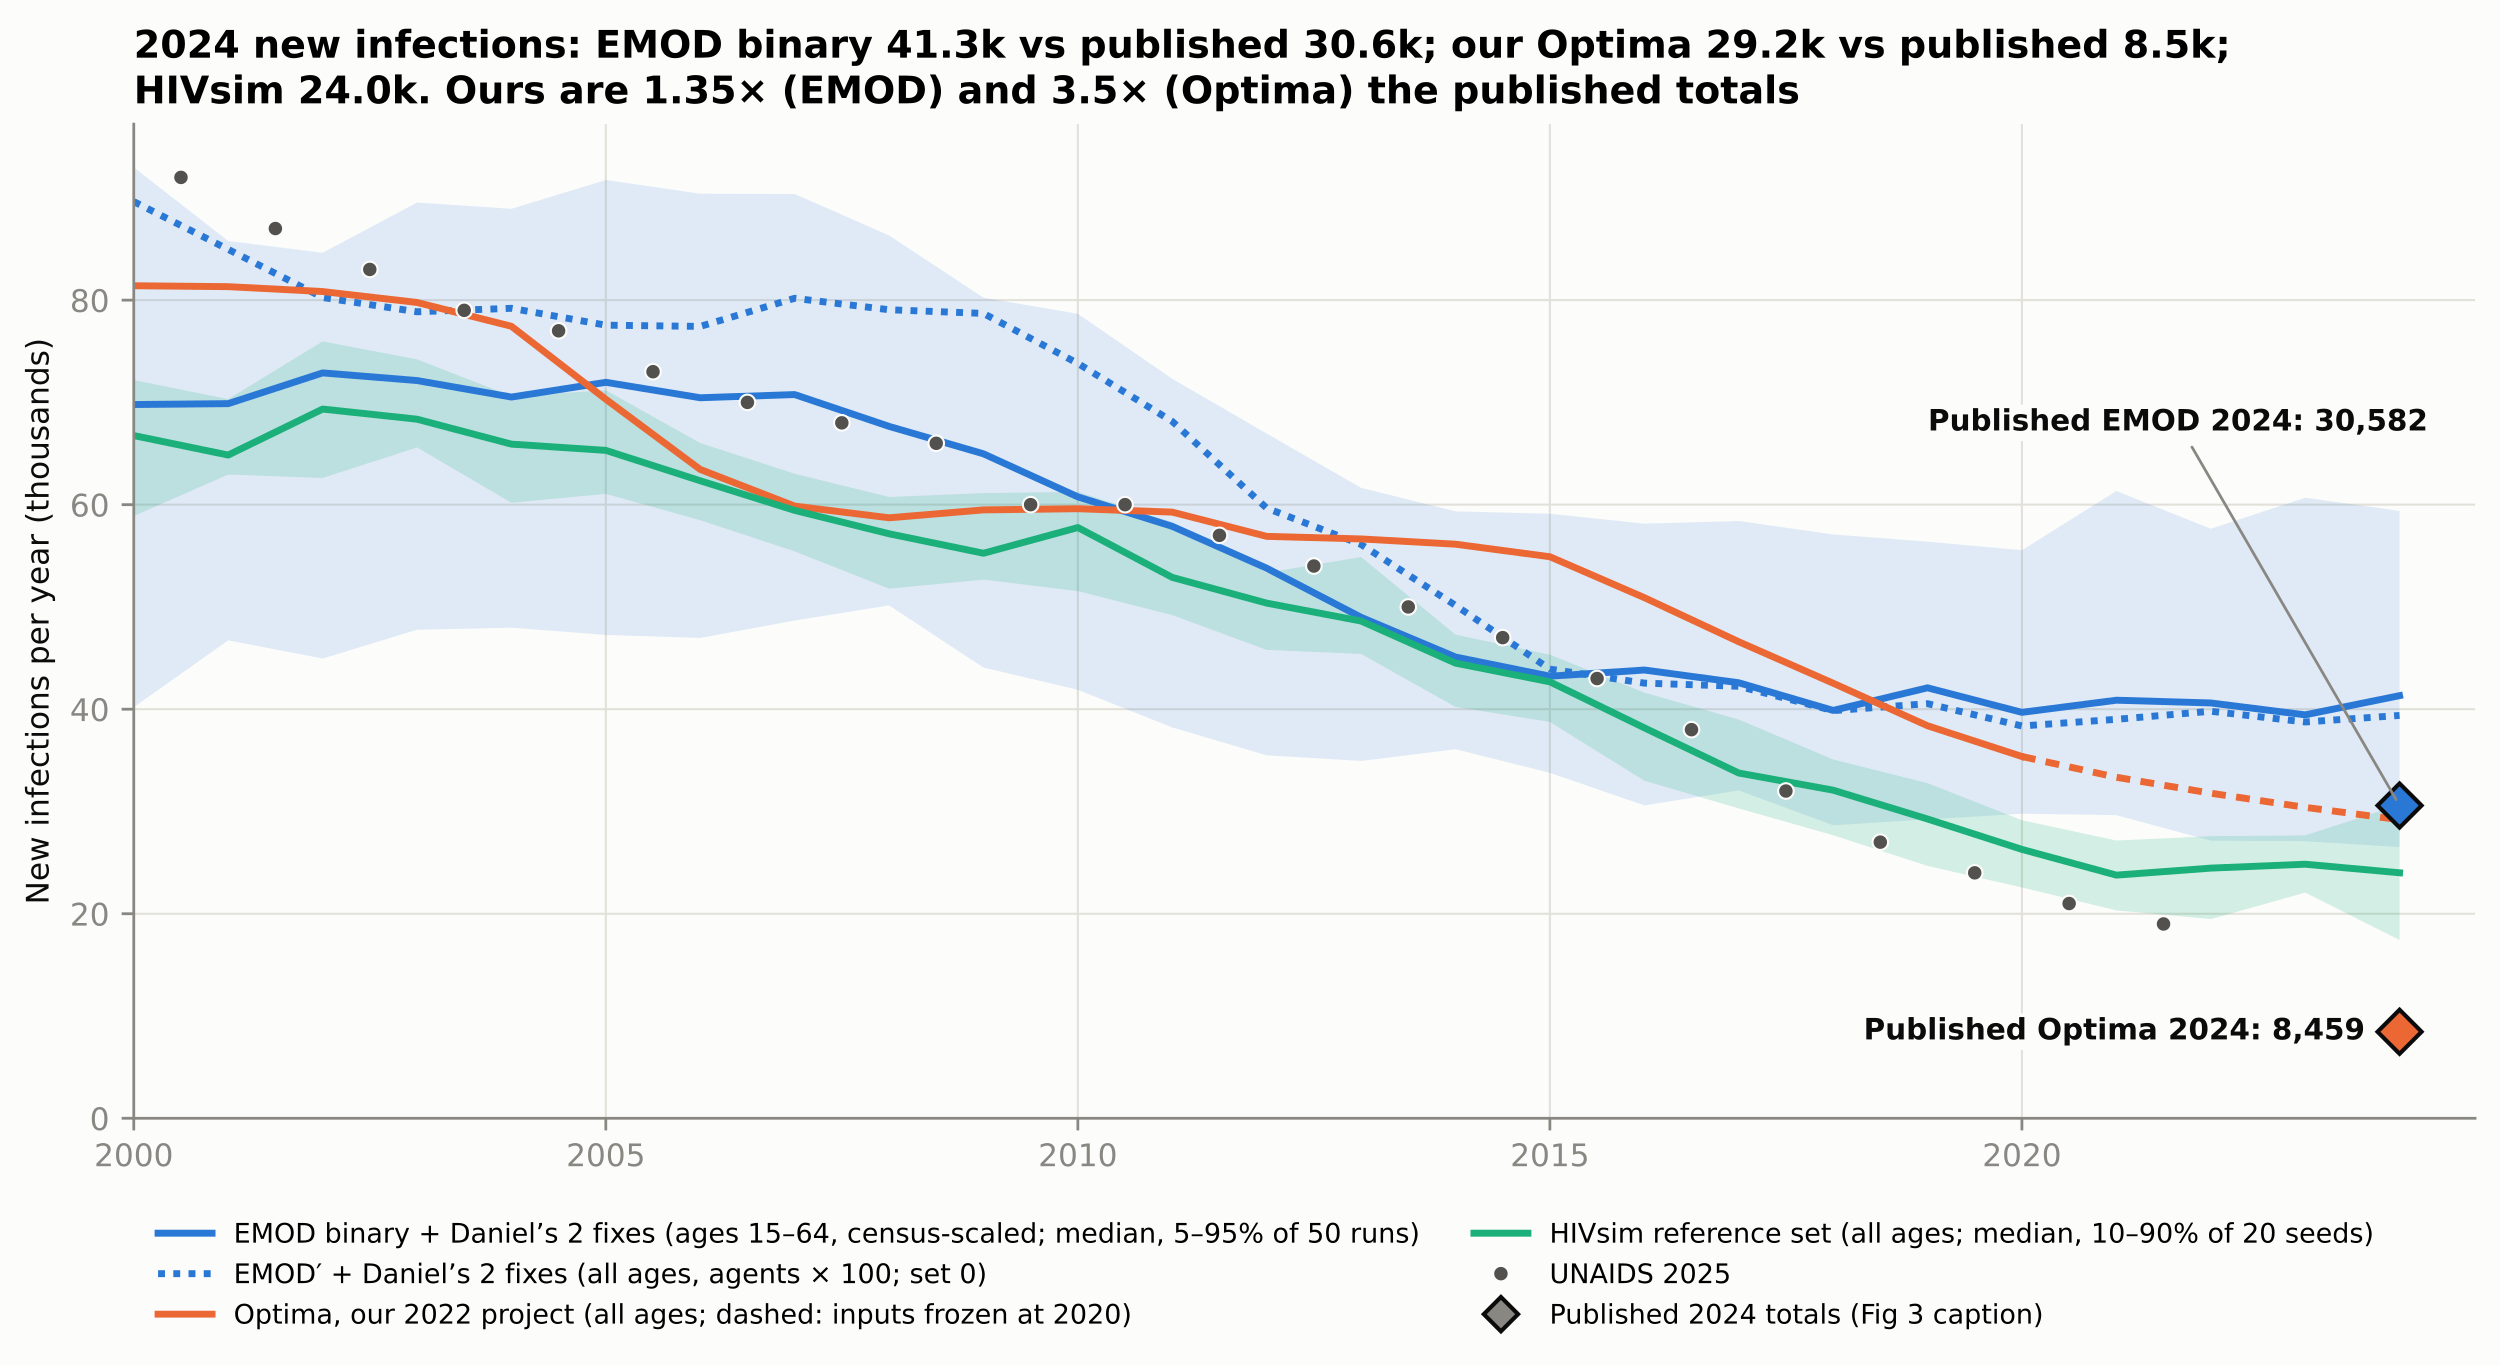
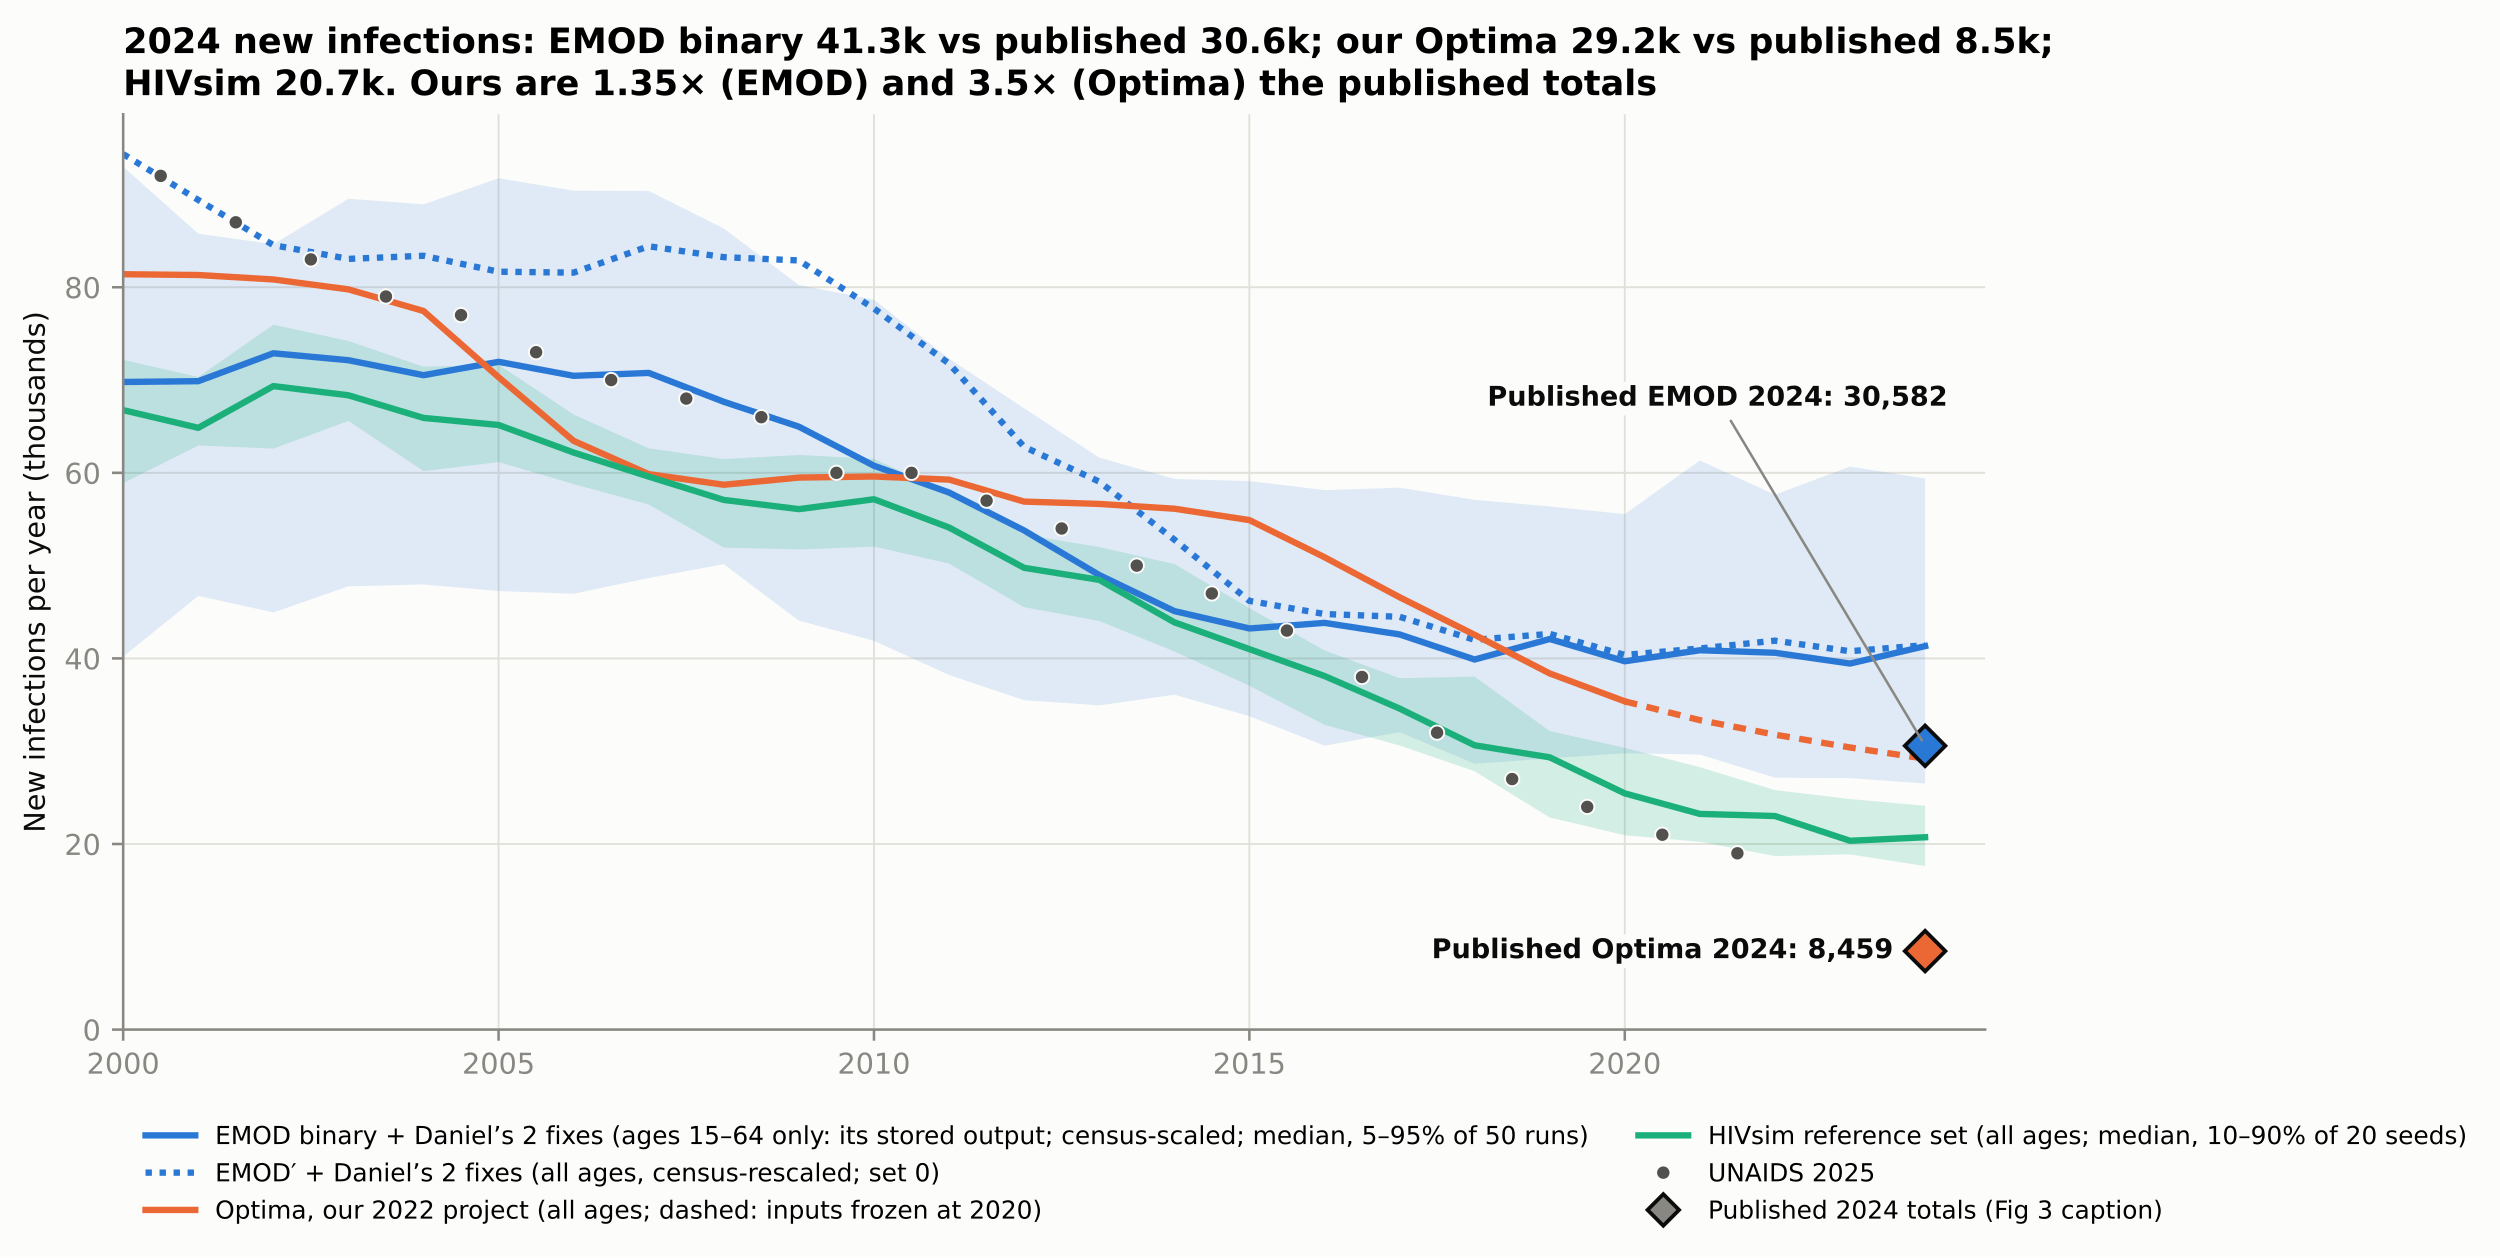
- <svg xmlns="http://www.w3.org/2000/svg" xmlns:xlink="http://www.w3.org/1999/xlink" width="722.365pt" height="394.646pt" viewBox="0 0 722.365 394.646" version="1.1">
+ <svg xmlns="http://www.w3.org/2000/svg" xmlns:xlink="http://www.w3.org/1999/xlink" width="784.595pt" height="394.646pt" viewBox="0 0 784.595 394.646" version="1.1">
  <defs>
    <style type="text/css">*{stroke-linejoin: round; stroke-linecap: butt}</style>
  </defs>
  <g id="figure_1">
    <g id="patch_1">
-       <path d="M 0 394.646  L 722.365 394.646  L 722.365 0  L 0 0  z " style="fill: #fcfcfb" />
+       <path d="M 0 394.646  L 784.595 394.646  L 784.595 0  L 0 0  z " style="fill: #fcfcfb" />
    </g>
    <g id="axes_1">
      <g id="patch_2">
-         <path d="M 38.653 323.123  L 715.165 323.123  L 715.165 35.862  L 38.653 35.862  z " style="fill: #fcfcfb" />
+         <path d="M 38.653 323.123  L 623.016 323.123  L 623.016 35.862  L 38.653 35.862  z " style="fill: #fcfcfb" />
      </g>
      <g id="matplotlib.axis_1">
        <g id="xtick_1">
          <g id="line2d_1">
-             <path d="M 38.653 323.123  L 38.653 35.862  " clip-path="url(#p7187d59953)" style="fill: none; stroke: #e1e0d9; stroke-width: 0.6; stroke-linecap: square" />
+             <path d="M 38.653 323.123  L 38.653 35.862  " clip-path="url(#pfac22981bb)" style="fill: none; stroke: #e1e0d9; stroke-width: 0.6; stroke-linecap: square" />
          </g>
          <g id="line2d_2">
            <defs>
-               <path id="m851d750a94" d="M 0 0  L 0 3.5  " style="stroke: #898781; stroke-width: 0.8" />
+               <path id="m3ef87bfbdc" d="M 0 0  L 0 3.5  " style="stroke: #898781; stroke-width: 0.8" />
            </defs>
            <g>
-               <use xlink:href="#m851d750a94" x="38.653" y="323.123" style="fill: #898781; stroke: #898781; stroke-width: 0.8" />
+               <use xlink:href="#m3ef87bfbdc" x="38.653" y="323.123" style="fill: #898781; stroke: #898781; stroke-width: 0.8" />
            </g>
          </g>
          <g id="text_1">
            <text style="font-size: 9px; font-family: 'DejaVu Sans', 'Bitstream Vera Sans', 'Computer Modern Sans Serif', 'Lucida Grande', 'Verdana', 'Geneva', 'Lucid', 'Arial', 'Helvetica', 'Avant Garde', sans-serif; text-anchor: middle; fill: #898781" x="38.653" y="336.961" transform="rotate(-0 38.6532 336.961)">2000</text>
          </g>
        </g>
        <g id="xtick_2">
          <g id="line2d_3">
-             <path d="M 175.047 323.123  L 175.047 35.862  " clip-path="url(#p7187d59953)" style="fill: none; stroke: #e1e0d9; stroke-width: 0.6; stroke-linecap: square" />
+             <path d="M 156.468 323.123  L 156.468 35.862  " clip-path="url(#pfac22981bb)" style="fill: none; stroke: #e1e0d9; stroke-width: 0.6; stroke-linecap: square" />
          </g>
          <g id="line2d_4">
            <g>
-               <use xlink:href="#m851d750a94" x="175.047" y="323.123" style="fill: #898781; stroke: #898781; stroke-width: 0.8" />
+               <use xlink:href="#m3ef87bfbdc" x="156.468" y="323.123" style="fill: #898781; stroke: #898781; stroke-width: 0.8" />
            </g>
          </g>
          <g id="text_2">
-             <text style="font-size: 9px; font-family: 'DejaVu Sans', 'Bitstream Vera Sans', 'Computer Modern Sans Serif', 'Lucida Grande', 'Verdana', 'Geneva', 'Lucid', 'Arial', 'Helvetica', 'Avant Garde', sans-serif; text-anchor: middle; fill: #898781" x="175.047" y="336.961" transform="rotate(-0 175.0467 336.961)">2005</text>
+             <text style="font-size: 9px; font-family: 'DejaVu Sans', 'Bitstream Vera Sans', 'Computer Modern Sans Serif', 'Lucida Grande', 'Verdana', 'Geneva', 'Lucid', 'Arial', 'Helvetica', 'Avant Garde', sans-serif; text-anchor: middle; fill: #898781" x="156.468" y="336.961" transform="rotate(-0 156.4683 336.961)">2005</text>
          </g>
        </g>
        <g id="xtick_3">
          <g id="line2d_5">
-             <path d="M 311.44 323.123  L 311.44 35.862  " clip-path="url(#p7187d59953)" style="fill: none; stroke: #e1e0d9; stroke-width: 0.6; stroke-linecap: square" />
+             <path d="M 274.283 323.123  L 274.283 35.862  " clip-path="url(#pfac22981bb)" style="fill: none; stroke: #e1e0d9; stroke-width: 0.6; stroke-linecap: square" />
          </g>
          <g id="line2d_6">
            <g>
-               <use xlink:href="#m851d750a94" x="311.44" y="323.123" style="fill: #898781; stroke: #898781; stroke-width: 0.8" />
+               <use xlink:href="#m3ef87bfbdc" x="274.283" y="323.123" style="fill: #898781; stroke: #898781; stroke-width: 0.8" />
            </g>
          </g>
          <g id="text_3">
-             <text style="font-size: 9px; font-family: 'DejaVu Sans', 'Bitstream Vera Sans', 'Computer Modern Sans Serif', 'Lucida Grande', 'Verdana', 'Geneva', 'Lucid', 'Arial', 'Helvetica', 'Avant Garde', sans-serif; text-anchor: middle; fill: #898781" x="311.44" y="336.961" transform="rotate(-0 311.4402 336.961)">2010</text>
+             <text style="font-size: 9px; font-family: 'DejaVu Sans', 'Bitstream Vera Sans', 'Computer Modern Sans Serif', 'Lucida Grande', 'Verdana', 'Geneva', 'Lucid', 'Arial', 'Helvetica', 'Avant Garde', sans-serif; text-anchor: middle; fill: #898781" x="274.283" y="336.961" transform="rotate(-0 274.2834 336.961)">2010</text>
          </g>
        </g>
        <g id="xtick_4">
          <g id="line2d_7">
-             <path d="M 447.834 323.123  L 447.834 35.862  " clip-path="url(#p7187d59953)" style="fill: none; stroke: #e1e0d9; stroke-width: 0.6; stroke-linecap: square" />
+             <path d="M 392.099 323.123  L 392.099 35.862  " clip-path="url(#pfac22981bb)" style="fill: none; stroke: #e1e0d9; stroke-width: 0.6; stroke-linecap: square" />
          </g>
          <g id="line2d_8">
            <g>
-               <use xlink:href="#m851d750a94" x="447.834" y="323.123" style="fill: #898781; stroke: #898781; stroke-width: 0.8" />
+               <use xlink:href="#m3ef87bfbdc" x="392.099" y="323.123" style="fill: #898781; stroke: #898781; stroke-width: 0.8" />
            </g>
          </g>
          <g id="text_4">
-             <text style="font-size: 9px; font-family: 'DejaVu Sans', 'Bitstream Vera Sans', 'Computer Modern Sans Serif', 'Lucida Grande', 'Verdana', 'Geneva', 'Lucid', 'Arial', 'Helvetica', 'Avant Garde', sans-serif; text-anchor: middle; fill: #898781" x="447.834" y="336.961" transform="rotate(-0 447.8336 336.961)">2015</text>
+             <text style="font-size: 9px; font-family: 'DejaVu Sans', 'Bitstream Vera Sans', 'Computer Modern Sans Serif', 'Lucida Grande', 'Verdana', 'Geneva', 'Lucid', 'Arial', 'Helvetica', 'Avant Garde', sans-serif; text-anchor: middle; fill: #898781" x="392.099" y="336.961" transform="rotate(-0 392.0985 336.961)">2015</text>
          </g>
        </g>
        <g id="xtick_5">
          <g id="line2d_9">
-             <path d="M 584.227 323.123  L 584.227 35.862  " clip-path="url(#p7187d59953)" style="fill: none; stroke: #e1e0d9; stroke-width: 0.6; stroke-linecap: square" />
+             <path d="M 509.914 323.123  L 509.914 35.862  " clip-path="url(#pfac22981bb)" style="fill: none; stroke: #e1e0d9; stroke-width: 0.6; stroke-linecap: square" />
          </g>
          <g id="line2d_10">
            <g>
-               <use xlink:href="#m851d750a94" x="584.227" y="323.123" style="fill: #898781; stroke: #898781; stroke-width: 0.8" />
+               <use xlink:href="#m3ef87bfbdc" x="509.914" y="323.123" style="fill: #898781; stroke: #898781; stroke-width: 0.8" />
            </g>
          </g>
          <g id="text_5">
-             <text style="font-size: 9px; font-family: 'DejaVu Sans', 'Bitstream Vera Sans', 'Computer Modern Sans Serif', 'Lucida Grande', 'Verdana', 'Geneva', 'Lucid', 'Arial', 'Helvetica', 'Avant Garde', sans-serif; text-anchor: middle; fill: #898781" x="584.227" y="336.961" transform="rotate(-0 584.2271 336.961)">2020</text>
+             <text style="font-size: 9px; font-family: 'DejaVu Sans', 'Bitstream Vera Sans', 'Computer Modern Sans Serif', 'Lucida Grande', 'Verdana', 'Geneva', 'Lucid', 'Arial', 'Helvetica', 'Avant Garde', sans-serif; text-anchor: middle; fill: #898781" x="509.914" y="336.961" transform="rotate(-0 509.9136 336.961)">2020</text>
          </g>
        </g>
      </g>
      <g id="matplotlib.axis_2">
        <g id="ytick_1">
          <g id="line2d_11">
-             <path d="M 38.653 323.123  L 715.165 323.123  " clip-path="url(#p7187d59953)" style="fill: none; stroke: #e1e0d9; stroke-width: 0.6; stroke-linecap: square" />
+             <path d="M 38.653 323.123  L 623.016 323.123  " clip-path="url(#pfac22981bb)" style="fill: none; stroke: #e1e0d9; stroke-width: 0.6; stroke-linecap: square" />
          </g>
          <g id="line2d_12">
            <defs>
-               <path id="m574ab35c02" d="M 0 0  L -3.5 0  " style="stroke: #898781; stroke-width: 0.8" />
+               <path id="mf275ee82c5" d="M 0 0  L -3.5 0  " style="stroke: #898781; stroke-width: 0.8" />
            </defs>
            <g>
-               <use xlink:href="#m574ab35c02" x="38.653" y="323.123" style="fill: #898781; stroke: #898781; stroke-width: 0.8" />
+               <use xlink:href="#mf275ee82c5" x="38.653" y="323.123" style="fill: #898781; stroke: #898781; stroke-width: 0.8" />
            </g>
          </g>
          <g id="text_6">
            <text style="font-size: 9px; font-family: 'DejaVu Sans', 'Bitstream Vera Sans', 'Computer Modern Sans Serif', 'Lucida Grande', 'Verdana', 'Geneva', 'Lucid', 'Arial', 'Helvetica', 'Avant Garde', sans-serif; text-anchor: end; fill: #898781" x="31.653" y="326.542" transform="rotate(-0 31.6532 326.5421)">0</text>
          </g>
        </g>
        <g id="ytick_2">
          <g id="line2d_13">
-             <path d="M 38.653 264.022  L 715.165 264.022  " clip-path="url(#p7187d59953)" style="fill: none; stroke: #e1e0d9; stroke-width: 0.6; stroke-linecap: square" />
+             <path d="M 38.653 264.88  L 623.016 264.88  " clip-path="url(#pfac22981bb)" style="fill: none; stroke: #e1e0d9; stroke-width: 0.6; stroke-linecap: square" />
          </g>
          <g id="line2d_14">
            <g>
-               <use xlink:href="#m574ab35c02" x="38.653" y="264.022" style="fill: #898781; stroke: #898781; stroke-width: 0.8" />
+               <use xlink:href="#mf275ee82c5" x="38.653" y="264.88" style="fill: #898781; stroke: #898781; stroke-width: 0.8" />
            </g>
          </g>
          <g id="text_7">
-             <text style="font-size: 9px; font-family: 'DejaVu Sans', 'Bitstream Vera Sans', 'Computer Modern Sans Serif', 'Lucida Grande', 'Verdana', 'Geneva', 'Lucid', 'Arial', 'Helvetica', 'Avant Garde', sans-serif; text-anchor: end; fill: #898781" x="31.653" y="267.441" transform="rotate(-0 31.6532 267.4411)">20</text>
+             <text style="font-size: 9px; font-family: 'DejaVu Sans', 'Bitstream Vera Sans', 'Computer Modern Sans Serif', 'Lucida Grande', 'Verdana', 'Geneva', 'Lucid', 'Arial', 'Helvetica', 'Avant Garde', sans-serif; text-anchor: end; fill: #898781" x="31.653" y="268.299" transform="rotate(-0 31.6532 268.2985)">20</text>
          </g>
        </g>
        <g id="ytick_3">
          <g id="line2d_15">
-             <path d="M 38.653 204.921  L 715.165 204.921  " clip-path="url(#p7187d59953)" style="fill: none; stroke: #e1e0d9; stroke-width: 0.6; stroke-linecap: square" />
+             <path d="M 38.653 206.636  L 623.016 206.636  " clip-path="url(#pfac22981bb)" style="fill: none; stroke: #e1e0d9; stroke-width: 0.6; stroke-linecap: square" />
          </g>
          <g id="line2d_16">
            <g>
-               <use xlink:href="#m574ab35c02" x="38.653" y="204.921" style="fill: #898781; stroke: #898781; stroke-width: 0.8" />
+               <use xlink:href="#mf275ee82c5" x="38.653" y="206.636" style="fill: #898781; stroke: #898781; stroke-width: 0.8" />
            </g>
          </g>
          <g id="text_8">
-             <text style="font-size: 9px; font-family: 'DejaVu Sans', 'Bitstream Vera Sans', 'Computer Modern Sans Serif', 'Lucida Grande', 'Verdana', 'Geneva', 'Lucid', 'Arial', 'Helvetica', 'Avant Garde', sans-serif; text-anchor: end; fill: #898781" x="31.653" y="208.34" transform="rotate(-0 31.6532 208.3402)">40</text>
+             <text style="font-size: 9px; font-family: 'DejaVu Sans', 'Bitstream Vera Sans', 'Computer Modern Sans Serif', 'Lucida Grande', 'Verdana', 'Geneva', 'Lucid', 'Arial', 'Helvetica', 'Avant Garde', sans-serif; text-anchor: end; fill: #898781" x="31.653" y="210.055" transform="rotate(-0 31.6532 210.055)">40</text>
          </g>
        </g>
        <g id="ytick_4">
          <g id="line2d_17">
-             <path d="M 38.653 145.82  L 715.165 145.82  " clip-path="url(#p7187d59953)" style="fill: none; stroke: #e1e0d9; stroke-width: 0.6; stroke-linecap: square" />
+             <path d="M 38.653 148.392  L 623.016 148.392  " clip-path="url(#pfac22981bb)" style="fill: none; stroke: #e1e0d9; stroke-width: 0.6; stroke-linecap: square" />
          </g>
          <g id="line2d_18">
            <g>
-               <use xlink:href="#m574ab35c02" x="38.653" y="145.82" style="fill: #898781; stroke: #898781; stroke-width: 0.8" />
+               <use xlink:href="#mf275ee82c5" x="38.653" y="148.392" style="fill: #898781; stroke: #898781; stroke-width: 0.8" />
            </g>
          </g>
          <g id="text_9">
-             <text style="font-size: 9px; font-family: 'DejaVu Sans', 'Bitstream Vera Sans', 'Computer Modern Sans Serif', 'Lucida Grande', 'Verdana', 'Geneva', 'Lucid', 'Arial', 'Helvetica', 'Avant Garde', sans-serif; text-anchor: end; fill: #898781" x="31.653" y="149.239" transform="rotate(-0 31.6532 149.2393)">60</text>
+             <text style="font-size: 9px; font-family: 'DejaVu Sans', 'Bitstream Vera Sans', 'Computer Modern Sans Serif', 'Lucida Grande', 'Verdana', 'Geneva', 'Lucid', 'Arial', 'Helvetica', 'Avant Garde', sans-serif; text-anchor: end; fill: #898781" x="31.653" y="151.811" transform="rotate(-0 31.6532 151.8114)">60</text>
          </g>
        </g>
        <g id="ytick_5">
          <g id="line2d_19">
-             <path d="M 38.653 86.719  L 715.165 86.719  " clip-path="url(#p7187d59953)" style="fill: none; stroke: #e1e0d9; stroke-width: 0.6; stroke-linecap: square" />
+             <path d="M 38.653 90.149  L 623.016 90.149  " clip-path="url(#pfac22981bb)" style="fill: none; stroke: #e1e0d9; stroke-width: 0.6; stroke-linecap: square" />
          </g>
          <g id="line2d_20">
            <g>
-               <use xlink:href="#m574ab35c02" x="38.653" y="86.719" style="fill: #898781; stroke: #898781; stroke-width: 0.8" />
+               <use xlink:href="#mf275ee82c5" x="38.653" y="90.149" style="fill: #898781; stroke: #898781; stroke-width: 0.8" />
            </g>
          </g>
          <g id="text_10">
-             <text style="font-size: 9px; font-family: 'DejaVu Sans', 'Bitstream Vera Sans', 'Computer Modern Sans Serif', 'Lucida Grande', 'Verdana', 'Geneva', 'Lucid', 'Arial', 'Helvetica', 'Avant Garde', sans-serif; text-anchor: end; fill: #898781" x="31.653" y="90.138" transform="rotate(-0 31.6532 90.13839)">80</text>
+             <text style="font-size: 9px; font-family: 'DejaVu Sans', 'Bitstream Vera Sans', 'Computer Modern Sans Serif', 'Lucida Grande', 'Verdana', 'Geneva', 'Lucid', 'Arial', 'Helvetica', 'Avant Garde', sans-serif; text-anchor: end; fill: #898781" x="31.653" y="93.568" transform="rotate(-0 31.6532 93.56789)">80</text>
          </g>
        </g>
        <g id="text_11">
          <text style="font-size: 9px; font-family: 'DejaVu Sans', 'Bitstream Vera Sans', 'Computer Modern Sans Serif', 'Lucida Grande', 'Verdana', 'Geneva', 'Lucid', 'Arial', 'Helvetica', 'Avant Garde', sans-serif; text-anchor: middle; fill: #0b0b0b" x="14.039" y="179.493" transform="rotate(-90 14.03859 179.4927)">New infections per year (thousands)</text>
        </g>
      </g>
      <g id="FillBetweenPolyCollection_1">
        <defs>
-           <path id="m911e687d49" d="M 38.653 -346.295  L 38.653 -190.31  L 65.932 -209.609  L 93.211 -204.37  L 120.489 -212.679  L 147.768 -213.279  L 175.047 -211.175  L 202.325 -210.321  L 229.604 -215.348  L 256.883 -219.721  L 284.161 -201.757  L 311.44 -195.324  L 338.719 -184.447  L 365.998 -176.391  L 393.276 -174.772  L 420.555 -178.167  L 447.834 -171.326  L 475.112 -161.926  L 502.391 -166.264  L 529.67 -156.191  L 556.948 -157.899  L 584.227 -159.53  L 611.506 -159.104  L 638.784 -151.743  L 666.063 -151.587  L 693.342 -149.882  L 693.342 -247.005  L 693.342 -247.005  L 666.063 -250.829  L 638.784 -241.863  L 611.506 -252.765  L 584.227 -235.667  L 556.948 -238.134  L 529.67 -240.217  L 502.391 -244.106  L 475.112 -243.338  L 447.834 -246.192  L 420.555 -246.893  L 393.276 -253.684  L 365.998 -269.369  L 338.719 -285.196  L 311.44 -303.964  L 284.161 -308.624  L 256.883 -326.626  L 229.604 -338.597  L 202.325 -338.665  L 175.047 -342.642  L 147.768 -334.318  L 120.489 -336.112  L 93.211 -321.608  L 65.932 -325.009  L 38.653 -346.295  z " />
-         </defs>
-         <g clip-path="url(#p7187d59953)">
-           <use xlink:href="#m911e687d49" x="0" y="394.646" style="fill: #2a78d6; fill-opacity: 0.13" />
+           <path id="m88c8f54a5c" d="M 38.653 -342.309  L 38.653 -188.586  L 62.216 -207.606  L 85.779 -202.443  L 109.342 -210.632  L 132.905 -211.223  L 156.468 -209.149  L 180.031 -208.308  L 203.594 -213.261  L 227.157 -217.571  L 250.72 -199.868  L 274.283 -193.528  L 297.846 -182.809  L 321.409 -174.87  L 344.972 -173.274  L 368.535 -176.62  L 392.099 -169.879  L 415.662 -160.615  L 439.225 -164.89  L 462.788 -154.962  L 486.351 -156.646  L 509.914 -158.253  L 533.477 -157.834  L 557.04 -150.58  L 580.603 -150.425  L 604.166 -148.745  L 604.166 -244.459  L 604.166 -244.459  L 580.603 -248.228  L 557.04 -239.392  L 533.477 -250.135  L 509.914 -233.285  L 486.351 -235.717  L 462.788 -237.77  L 439.225 -241.603  L 415.662 -240.845  L 392.099 -243.659  L 368.535 -244.349  L 344.972 -251.041  L 321.409 -266.499  L 297.846 -282.096  L 274.283 -300.592  L 250.72 -305.184  L 227.157 -322.925  L 203.594 -334.722  L 180.031 -334.789  L 156.468 -338.709  L 132.905 -330.506  L 109.342 -332.273  L 85.779 -317.98  L 62.216 -321.332  L 38.653 -342.309  z " />
+         </defs>
+         <g clip-path="url(#pfac22981bb)">
+           <use xlink:href="#m88c8f54a5c" x="0" y="394.646" style="fill: #2a78d6; fill-opacity: 0.13" />
        </g>
      </g>
      <g id="FillBetweenPolyCollection_2">
        <defs>
-           <path id="mf99f7dfc58" d="M 38.653 -284.822  L 38.653 -245.549  L 65.932 -257.529  L 93.211 -256.538  L 120.489 -265.366  L 147.768 -249.377  L 175.047 -251.945  L 202.325 -244.333  L 229.604 -235.326  L 256.883 -224.562  L 284.161 -227.174  L 311.44 -223.841  L 338.719 -216.905  L 365.998 -206.862  L 393.276 -205.69  L 420.555 -190.378  L 447.834 -186.054  L 475.112 -169.075  L 502.391 -161.058  L 529.67 -153.311  L 556.948 -144.439  L 584.227 -138.224  L 611.506 -131.603  L 638.784 -129.081  L 666.063 -136.738  L 693.342 -123.046  L 693.342 -162.094  L 693.342 -162.094  L 666.063 -153.266  L 638.784 -153.041  L 611.506 -151.78  L 584.227 -157.635  L 556.948 -168.354  L 529.67 -175.2  L 502.391 -186.73  L 475.112 -194.521  L 447.834 -205.465  L 420.555 -211.275  L 393.276 -233.704  L 365.998 -229.155  L 338.719 -243.748  L 311.44 -252.53  L 284.161 -252.17  L 256.883 -251.044  L 229.604 -257.754  L 202.325 -266.627  L 175.047 -281.895  L 147.768 -280.183  L 120.489 -290.812  L 93.211 -295.992  L 65.932 -279.328  L 38.653 -284.822  z " />
-         </defs>
-         <g clip-path="url(#p7187d59953)">
-           <use xlink:href="#mf99f7dfc58" x="0" y="394.646" style="fill: #1baf7a; fill-opacity: 0.18" />
+           <path id="m94d2640b18" d="M 38.653 -281.728  L 38.653 -243.024  L 62.216 -254.831  L 85.779 -253.854  L 109.342 -262.554  L 132.905 -246.797  L 156.468 -249.638  L 180.031 -242.714  L 203.594 -236.323  L 227.157 -222.785  L 250.72 -222.208  L 274.283 -223.096  L 297.846 -217.77  L 321.409 -204.099  L 344.972 -199.75  L 368.535 -190.207  L 392.099 -179.422  L 415.662 -167.171  L 439.225 -160.691  L 462.788 -152.613  L 486.351 -138.099  L 509.914 -132.507  L 533.477 -130.465  L 557.04 -125.982  L 580.603 -126.515  L 604.166 -122.831  L 604.166 -141.739  L 604.166 -141.739  L 580.603 -143.869  L 557.04 -146.666  L 533.477 -153.856  L 509.914 -159.937  L 486.351 -165.218  L 462.788 -182.306  L 439.225 -181.818  L 415.662 -190.518  L 392.099 -203.789  L 368.535 -217.636  L 344.972 -222.963  L 321.409 -226.824  L 297.846 -239.829  L 274.283 -250.614  L 250.72 -251.857  L 227.157 -250.57  L 203.594 -253.943  L 180.031 -264.551  L 156.468 -280.175  L 132.905 -279.553  L 109.342 -287.631  L 85.779 -292.735  L 62.216 -276.313  L 38.653 -281.728  z " />
+         </defs>
+         <g clip-path="url(#pfac22981bb)">
+           <use xlink:href="#m94d2640b18" x="0" y="394.646" style="fill: #1baf7a; fill-opacity: 0.18" />
        </g>
      </g>
      <g id="line2d_21">
-         <path d="M 38.653 116.888  L 65.932 116.633  L 93.211 107.748  L 120.489 109.958  L 147.768 114.727  L 175.047 110.466  L 202.325 114.928  L 229.604 114.006  L 256.883 123.202  L 284.161 131.128  L 311.44 143.575  L 338.719 152.091  L 365.998 164.18  L 393.276 178.37  L 420.555 189.845  L 447.834 195.382  L 475.112 193.6  L 502.391 197.282  L 529.67 205.27  L 556.948 198.742  L 584.227 205.834  L 611.506 202.324  L 638.784 203.119  L 666.063 206.555  L 693.342 201.003  " clip-path="url(#p7187d59953)" style="fill: none; stroke: #2a78d6; stroke-width: 2; stroke-linecap: square" />
+         <path d="M 38.653 119.879  L 62.216 119.629  L 85.779 110.872  L 109.342 113.05  L 132.905 117.751  L 156.468 113.551  L 180.031 117.949  L 203.594 117.04  L 227.157 126.103  L 250.72 133.913  L 274.283 146.179  L 297.846 154.572  L 321.409 166.486  L 344.972 180.47  L 368.535 191.778  L 392.099 197.236  L 415.662 195.479  L 439.225 199.108  L 462.788 206.98  L 486.351 200.547  L 509.914 207.536  L 533.477 204.076  L 557.04 204.86  L 580.603 208.246  L 604.166 202.774  " clip-path="url(#pfac22981bb)" style="fill: none; stroke: #2a78d6; stroke-width: 2; stroke-linecap: square" />
      </g>
      <g id="line2d_22">
-         <path d="M 38.653 58.262  L 65.932 72.062  L 93.211 85.951  L 120.489 90.088  L 147.768 89.083  L 175.047 93.959  L 202.325 94.314  L 229.604 86.188  L 256.883 89.497  L 284.161 90.561  L 311.44 105.011  L 338.719 121.766  L 365.998 146.825  L 393.276 157.315  L 420.555 174.928  L 447.834 193.337  L 475.112 197.386  L 502.391 198.302  L 529.67 205.335  L 556.948 203.326  L 584.227 209.768  L 611.506 207.847  L 638.784 205.512  L 666.063 208.615  L 693.342 206.724  " clip-path="url(#p7187d59953)" style="fill: none; stroke-dasharray: 2,2.4; stroke-dashoffset: 0; stroke: #2a78d6; stroke-width: 2" />
+         <path d="M 38.653 48.368  L 62.216 62.756  L 85.779 76.93  L 109.342 81.25  L 132.905 80.273  L 156.468 85.273  L 180.031 85.56  L 203.594 77.281  L 227.157 80.706  L 250.72 81.735  L 274.283 96.825  L 297.846 114.128  L 321.409 140.24  L 344.972 151.156  L 368.535 169.341  L 392.099 188.578  L 415.662 192.708  L 439.225 193.568  L 462.788 200.788  L 486.351 198.941  L 509.914 205.538  L 533.477 203.52  L 557.04 201.062  L 580.603 204.377  L 604.166 202.475  " clip-path="url(#pfac22981bb)" style="fill: none; stroke-dasharray: 2,2.4; stroke-dashoffset: 0; stroke: #2a78d6; stroke-width: 2" />
      </g>
      <g id="line2d_23">
-         <path d="M 38.653 82.566  L 65.932 82.827  L 93.211 84.24  L 120.489 87.401  L 147.768 94.281  L 175.047 115.365  L 202.325 135.644  L 229.604 146.238  L 256.883 149.617  L 284.161 147.33  L 311.44 146.99  L 338.719 147.978  L 365.998 154.981  L 393.276 155.727  L 420.555 157.244  L 447.834 160.868  L 475.112 172.686  L 502.391 185.429  L 529.67 197.405  L 556.948 209.707  L 584.227 218.592  " clip-path="url(#p7187d59953)" style="fill: none; stroke: #eb6834; stroke-width: 2; stroke-linecap: square" />
+         <path d="M 38.653 86.056  L 62.216 86.313  L 85.779 87.705  L 109.342 90.821  L 132.905 97.601  L 156.468 118.379  L 180.031 138.364  L 203.594 148.804  L 227.157 152.134  L 250.72 149.88  L 274.283 149.545  L 297.846 150.519  L 321.409 157.42  L 344.972 158.156  L 368.535 159.651  L 392.099 163.222  L 415.662 174.868  L 439.225 187.426  L 462.788 199.228  L 486.351 211.352  L 509.914 220.108  " clip-path="url(#pfac22981bb)" style="fill: none; stroke: #eb6834; stroke-width: 2; stroke-linecap: square" />
      </g>
      <g id="line2d_24">
-         <path d="M 584.227 218.592  L 611.506 224.586  L 638.784 229.194  L 666.063 233.276  L 693.342 236.863  " clip-path="url(#p7187d59953)" style="fill: none; stroke-dasharray: 4,3; stroke-dashoffset: 0; stroke: #eb6834; stroke-width: 2" />
+         <path d="M 509.914 220.108  L 533.477 226.015  L 557.04 230.556  L 580.603 234.579  L 604.166 238.114  " clip-path="url(#pfac22981bb)" style="fill: none; stroke-dasharray: 4,3; stroke-dashoffset: 0; stroke: #eb6834; stroke-width: 2" />
      </g>
      <g id="line2d_25">
-         <path d="M 38.653 125.857  L 65.932 131.487  L 93.211 118.201  L 120.489 121.128  L 147.768 128.334  L 175.047 130.136  L 202.325 138.918  L 229.604 147.475  L 256.883 154.231  L 284.161 159.861  L 311.44 152.429  L 338.719 166.842  L 365.998 174.273  L 393.276 179.452  L 420.555 191.612  L 447.834 197.017  L 475.112 210.303  L 502.391 223.364  L 529.67 228.318  L 556.948 236.65  L 584.227 245.433  L 611.506 252.864  L 638.784 250.837  L 666.063 249.711  L 693.342 252.188  " clip-path="url(#p7187d59953)" style="fill: none; stroke: #1baf7a; stroke-width: 2; stroke-linecap: square" />
+         <path d="M 38.653 128.719  L 62.216 134.267  L 85.779 121.174  L 109.342 124.058  L 132.905 131.16  L 156.468 133.379  L 180.031 142.034  L 203.594 149.579  L 227.157 156.903  L 250.72 159.788  L 274.283 156.681  L 297.846 165.558  L 321.409 178.208  L 344.972 181.98  L 368.535 195.296  L 392.099 203.729  L 415.662 212.162  L 439.225 222.37  L 462.788 233.91  L 486.351 237.683  L 509.914 249.001  L 533.477 255.437  L 557.04 256.103  L 580.603 263.87  L 604.166 262.76  " clip-path="url(#pfac22981bb)" style="fill: none; stroke: #1baf7a; stroke-width: 2; stroke-linecap: square" />
      </g>
      <g id="line2d_26" />
      <g id="patch_3">
        <path d="M 38.653 323.123  L 38.653 35.862  " style="fill: none; stroke: #898781; stroke-width: 0.8; stroke-linejoin: miter; stroke-linecap: square" />
      </g>
      <g id="patch_4">
-         <path d="M 38.653 323.123  L 715.165 323.123  " style="fill: none; stroke: #898781; stroke-width: 0.8; stroke-linejoin: miter; stroke-linecap: square" />
+         <path d="M 38.653 323.123  L 623.016 323.123  " style="fill: none; stroke: #898781; stroke-width: 0.8; stroke-linejoin: miter; stroke-linecap: square" />
      </g>
      <g id="text_12">
        <text style="font-weight: 700; font-size: 11px; font-family: 'DejaVu Sans', 'Bitstream Vera Sans', 'Computer Modern Sans Serif', 'Lucida Grande', 'Verdana', 'Geneva', 'Lucid', 'Arial', 'Helvetica', 'Avant Garde', sans-serif" transform="translate(38.6532 16.65936)">2024 new infections: EMOD binary 41.3k vs published 30.6k; our Optima 29.2k vs published 8.5k;</text>
-         <text style="font-weight: 700; font-size: 11px; font-family: 'DejaVu Sans', 'Bitstream Vera Sans', 'Computer Modern Sans Serif', 'Lucida Grande', 'Verdana', 'Geneva', 'Lucid', 'Arial', 'Helvetica', 'Avant Garde', sans-serif" transform="translate(38.6532 29.86236)">HIVsim 24.0k. Ours are 1.35× (EMOD) and 3.5× (Optima) the published totals</text>
+         <text style="font-weight: 700; font-size: 11px; font-family: 'DejaVu Sans', 'Bitstream Vera Sans', 'Computer Modern Sans Serif', 'Lucida Grande', 'Verdana', 'Geneva', 'Lucid', 'Arial', 'Helvetica', 'Avant Garde', sans-serif" transform="translate(38.6532 29.86236)">HIVsim 20.7k. Ours are 1.35× (EMOD) and 3.5× (Optima) the published totals</text>
      </g>
      <g id="line2d_27">
        <defs>
-           <path id="m6c683a1c42" d="M 0 2.25  C 0.597 2.25 1.169 2.013 1.591 1.591  C 2.013 1.169 2.25 0.597 2.25 0  C 2.25 -0.597 2.013 -1.169 1.591 -1.591  C 1.169 -2.013 0.597 -2.25 0 -2.25  C -0.597 -2.25 -1.169 -2.013 -1.591 -1.591  C -2.013 -1.169 -2.25 -0.597 -2.25 0  C -2.25 0.597 -2.013 1.169 -1.591 1.591  C -1.169 2.013 -0.597 2.25 0 2.25  z " style="stroke: #fcfcfb; stroke-width: 0.6" />
-         </defs>
-         <g clip-path="url(#p7187d59953)">
-           <use xlink:href="#m6c683a1c42" x="52.293" y="51.259" style="fill: #52514e; stroke: #fcfcfb; stroke-width: 0.6" />
-           <use xlink:href="#m6c683a1c42" x="79.571" y="66.034" style="fill: #52514e; stroke: #fcfcfb; stroke-width: 0.6" />
-           <use xlink:href="#m6c683a1c42" x="106.85" y="77.854" style="fill: #52514e; stroke: #fcfcfb; stroke-width: 0.6" />
-           <use xlink:href="#m6c683a1c42" x="134.129" y="89.674" style="fill: #52514e; stroke: #fcfcfb; stroke-width: 0.6" />
-           <use xlink:href="#m6c683a1c42" x="161.407" y="95.585" style="fill: #52514e; stroke: #fcfcfb; stroke-width: 0.6" />
-           <use xlink:href="#m6c683a1c42" x="188.686" y="107.405" style="fill: #52514e; stroke: #fcfcfb; stroke-width: 0.6" />
-           <use xlink:href="#m6c683a1c42" x="215.965" y="116.27" style="fill: #52514e; stroke: #fcfcfb; stroke-width: 0.6" />
-           <use xlink:href="#m6c683a1c42" x="243.243" y="122.18" style="fill: #52514e; stroke: #fcfcfb; stroke-width: 0.6" />
-           <use xlink:href="#m6c683a1c42" x="270.522" y="128.09" style="fill: #52514e; stroke: #fcfcfb; stroke-width: 0.6" />
-           <use xlink:href="#m6c683a1c42" x="297.801" y="145.82" style="fill: #52514e; stroke: #fcfcfb; stroke-width: 0.6" />
-           <use xlink:href="#m6c683a1c42" x="325.08" y="145.82" style="fill: #52514e; stroke: #fcfcfb; stroke-width: 0.6" />
-           <use xlink:href="#m6c683a1c42" x="352.358" y="154.685" style="fill: #52514e; stroke: #fcfcfb; stroke-width: 0.6" />
-           <use xlink:href="#m6c683a1c42" x="379.637" y="163.551" style="fill: #52514e; stroke: #fcfcfb; stroke-width: 0.6" />
-           <use xlink:href="#m6c683a1c42" x="406.916" y="175.371" style="fill: #52514e; stroke: #fcfcfb; stroke-width: 0.6" />
-           <use xlink:href="#m6c683a1c42" x="434.194" y="184.236" style="fill: #52514e; stroke: #fcfcfb; stroke-width: 0.6" />
-           <use xlink:href="#m6c683a1c42" x="461.473" y="196.056" style="fill: #52514e; stroke: #fcfcfb; stroke-width: 0.6" />
-           <use xlink:href="#m6c683a1c42" x="488.752" y="210.831" style="fill: #52514e; stroke: #fcfcfb; stroke-width: 0.6" />
-           <use xlink:href="#m6c683a1c42" x="516.03" y="228.562" style="fill: #52514e; stroke: #fcfcfb; stroke-width: 0.6" />
-           <use xlink:href="#m6c683a1c42" x="543.309" y="243.337" style="fill: #52514e; stroke: #fcfcfb; stroke-width: 0.6" />
-           <use xlink:href="#m6c683a1c42" x="570.588" y="252.202" style="fill: #52514e; stroke: #fcfcfb; stroke-width: 0.6" />
-           <use xlink:href="#m6c683a1c42" x="597.866" y="261.067" style="fill: #52514e; stroke: #fcfcfb; stroke-width: 0.6" />
-           <use xlink:href="#m6c683a1c42" x="625.145" y="266.977" style="fill: #52514e; stroke: #fcfcfb; stroke-width: 0.6" />
+           <path id="m88641b17f2" d="M 0 2.25  C 0.597 2.25 1.169 2.013 1.591 1.591  C 2.013 1.169 2.25 0.597 2.25 0  C 2.25 -0.597 2.013 -1.169 1.591 -1.591  C 1.169 -2.013 0.597 -2.25 0 -2.25  C -0.597 -2.25 -1.169 -2.013 -1.591 -1.591  C -2.013 -1.169 -2.25 -0.597 -2.25 0  C -2.25 0.597 -2.013 1.169 -1.591 1.591  C -1.169 2.013 -0.597 2.25 0 2.25  z " style="stroke: #fcfcfb; stroke-width: 0.6" />
+         </defs>
+         <g clip-path="url(#pfac22981bb)">
+           <use xlink:href="#m88641b17f2" x="50.435" y="55.203" style="fill: #52514e; stroke: #fcfcfb; stroke-width: 0.6" />
+           <use xlink:href="#m88641b17f2" x="73.998" y="69.764" style="fill: #52514e; stroke: #fcfcfb; stroke-width: 0.6" />
+           <use xlink:href="#m88641b17f2" x="97.561" y="81.412" style="fill: #52514e; stroke: #fcfcfb; stroke-width: 0.6" />
+           <use xlink:href="#m88641b17f2" x="121.124" y="93.061" style="fill: #52514e; stroke: #fcfcfb; stroke-width: 0.6" />
+           <use xlink:href="#m88641b17f2" x="144.687" y="98.885" style="fill: #52514e; stroke: #fcfcfb; stroke-width: 0.6" />
+           <use xlink:href="#m88641b17f2" x="168.25" y="110.534" style="fill: #52514e; stroke: #fcfcfb; stroke-width: 0.6" />
+           <use xlink:href="#m88641b17f2" x="191.813" y="119.271" style="fill: #52514e; stroke: #fcfcfb; stroke-width: 0.6" />
+           <use xlink:href="#m88641b17f2" x="215.376" y="125.095" style="fill: #52514e; stroke: #fcfcfb; stroke-width: 0.6" />
+           <use xlink:href="#m88641b17f2" x="238.939" y="130.919" style="fill: #52514e; stroke: #fcfcfb; stroke-width: 0.6" />
+           <use xlink:href="#m88641b17f2" x="262.502" y="148.392" style="fill: #52514e; stroke: #fcfcfb; stroke-width: 0.6" />
+           <use xlink:href="#m88641b17f2" x="286.065" y="148.392" style="fill: #52514e; stroke: #fcfcfb; stroke-width: 0.6" />
+           <use xlink:href="#m88641b17f2" x="309.628" y="157.129" style="fill: #52514e; stroke: #fcfcfb; stroke-width: 0.6" />
+           <use xlink:href="#m88641b17f2" x="333.191" y="165.866" style="fill: #52514e; stroke: #fcfcfb; stroke-width: 0.6" />
+           <use xlink:href="#m88641b17f2" x="356.754" y="177.514" style="fill: #52514e; stroke: #fcfcfb; stroke-width: 0.6" />
+           <use xlink:href="#m88641b17f2" x="380.317" y="186.251" style="fill: #52514e; stroke: #fcfcfb; stroke-width: 0.6" />
+           <use xlink:href="#m88641b17f2" x="403.88" y="197.899" style="fill: #52514e; stroke: #fcfcfb; stroke-width: 0.6" />
+           <use xlink:href="#m88641b17f2" x="427.443" y="212.46" style="fill: #52514e; stroke: #fcfcfb; stroke-width: 0.6" />
+           <use xlink:href="#m88641b17f2" x="451.006" y="229.933" style="fill: #52514e; stroke: #fcfcfb; stroke-width: 0.6" />
+           <use xlink:href="#m88641b17f2" x="474.569" y="244.494" style="fill: #52514e; stroke: #fcfcfb; stroke-width: 0.6" />
+           <use xlink:href="#m88641b17f2" x="498.132" y="253.231" style="fill: #52514e; stroke: #fcfcfb; stroke-width: 0.6" />
+           <use xlink:href="#m88641b17f2" x="521.695" y="261.967" style="fill: #52514e; stroke: #fcfcfb; stroke-width: 0.6" />
+           <use xlink:href="#m88641b17f2" x="545.258" y="267.792" style="fill: #52514e; stroke: #fcfcfb; stroke-width: 0.6" />
        </g>
      </g>
      <g id="legend_1">
        <g id="line2d_28">
          <path d="M 45.673 356.321  L 53.473 356.321  L 61.273 356.321  " style="fill: none; stroke: #2a78d6; stroke-width: 2; stroke-linecap: square" />
        </g>
        <g id="text_13">
-           <text style="font-size: 7.8px; font-family: 'DejaVu Sans', 'Bitstream Vera Sans', 'Computer Modern Sans Serif', 'Lucida Grande', 'Verdana', 'Geneva', 'Lucid', 'Arial', 'Helvetica', 'Avant Garde', sans-serif; text-anchor: start" x="67.513" y="359.051" transform="rotate(-0 67.5132 359.0508)">EMOD binary + Daniel’s 2 fixes (ages 15–64, census-scaled; median, 5–95% of 50 runs)</text>
+           <text style="font-size: 7.8px; font-family: 'DejaVu Sans', 'Bitstream Vera Sans', 'Computer Modern Sans Serif', 'Lucida Grande', 'Verdana', 'Geneva', 'Lucid', 'Arial', 'Helvetica', 'Avant Garde', sans-serif; text-anchor: start" x="67.513" y="359.051" transform="rotate(-0 67.5132 359.0508)">EMOD binary + Daniel’s 2 fixes (ages 15–64 only: its stored output; census-scaled; median, 5–95% of 50 runs)</text>
        </g>
        <g id="line2d_29">
          <path d="M 45.673 368.021  L 53.473 368.021  L 61.273 368.021  " style="fill: none; stroke-dasharray: 2,2.4; stroke-dashoffset: 0; stroke: #2a78d6; stroke-width: 2" />
        </g>
        <g id="text_14">
-           <text style="font-size: 7.8px; font-family: 'DejaVu Sans', 'Bitstream Vera Sans', 'Computer Modern Sans Serif', 'Lucida Grande', 'Verdana', 'Geneva', 'Lucid', 'Arial', 'Helvetica', 'Avant Garde', sans-serif; text-anchor: start" x="67.513" y="370.751" transform="rotate(-0 67.5132 370.7514)">EMOD′ + Daniel’s 2 fixes (all ages, agents × 100; set 0)</text>
+           <text style="font-size: 7.8px; font-family: 'DejaVu Sans', 'Bitstream Vera Sans', 'Computer Modern Sans Serif', 'Lucida Grande', 'Verdana', 'Geneva', 'Lucid', 'Arial', 'Helvetica', 'Avant Garde', sans-serif; text-anchor: start" x="67.513" y="370.751" transform="rotate(-0 67.5132 370.7514)">EMOD′ + Daniel’s 2 fixes (all ages, census-rescaled; set 0)</text>
        </g>
        <g id="line2d_30">
          <path d="M 45.673 379.722  L 53.473 379.722  L 61.273 379.722  " style="fill: none; stroke: #eb6834; stroke-width: 2; stroke-linecap: square" />
        </g>
        <g id="text_15">
          <text style="font-size: 7.8px; font-family: 'DejaVu Sans', 'Bitstream Vera Sans', 'Computer Modern Sans Serif', 'Lucida Grande', 'Verdana', 'Geneva', 'Lucid', 'Arial', 'Helvetica', 'Avant Garde', sans-serif; text-anchor: start" x="67.513" y="382.452" transform="rotate(-0 67.5132 382.452)">Optima, our 2022 project (all ages; dashed: inputs frozen at 2020)</text>
        </g>
        <g id="line2d_31">
-           <path d="M 425.887 356.321  L 433.687 356.321  L 441.487 356.321  " style="fill: none; stroke: #1baf7a; stroke-width: 2; stroke-linecap: square" />
+           <path d="M 514.205 356.321  L 522.005 356.321  L 529.805 356.321  " style="fill: none; stroke: #1baf7a; stroke-width: 2; stroke-linecap: square" />
        </g>
        <g id="text_16">
-           <text style="font-size: 7.8px; font-family: 'DejaVu Sans', 'Bitstream Vera Sans', 'Computer Modern Sans Serif', 'Lucida Grande', 'Verdana', 'Geneva', 'Lucid', 'Arial', 'Helvetica', 'Avant Garde', sans-serif; text-anchor: start" x="447.727" y="359.051" transform="rotate(-0 447.7266 359.0508)">HIVsim reference set (all ages; median, 10–90% of 20 seeds)</text>
+           <text style="font-size: 7.8px; font-family: 'DejaVu Sans', 'Bitstream Vera Sans', 'Computer Modern Sans Serif', 'Lucida Grande', 'Verdana', 'Geneva', 'Lucid', 'Arial', 'Helvetica', 'Avant Garde', sans-serif; text-anchor: start" x="536.045" y="359.051" transform="rotate(-0 536.0446 359.0508)">HIVsim reference set (all ages; median, 10–90% of 20 seeds)</text>
        </g>
        <g id="line2d_32">
          <g>
-             <use xlink:href="#m6c683a1c42" x="433.687" y="368.021" style="fill: #52514e; stroke: #fcfcfb; stroke-width: 0.6" />
+             <use xlink:href="#m88641b17f2" x="522.005" y="368.021" style="fill: #52514e; stroke: #fcfcfb; stroke-width: 0.6" />
          </g>
        </g>
        <g id="text_17">
-           <text style="font-size: 7.8px; font-family: 'DejaVu Sans', 'Bitstream Vera Sans', 'Computer Modern Sans Serif', 'Lucida Grande', 'Verdana', 'Geneva', 'Lucid', 'Arial', 'Helvetica', 'Avant Garde', sans-serif; text-anchor: start" x="447.727" y="370.751" transform="rotate(-0 447.7266 370.7514)">UNAIDS 2025</text>
+           <text style="font-size: 7.8px; font-family: 'DejaVu Sans', 'Bitstream Vera Sans', 'Computer Modern Sans Serif', 'Lucida Grande', 'Verdana', 'Geneva', 'Lucid', 'Arial', 'Helvetica', 'Avant Garde', sans-serif; text-anchor: start" x="536.045" y="370.751" transform="rotate(-0 536.0446 370.7514)">UNAIDS 2025</text>
        </g>
        <g id="line2d_33">
          <defs>
-             <path id="m85118d0a08" d="M -0 4.95  L 4.95 0  L 0 -4.95  L -4.95 -0  z " style="stroke: #0b0b0b; stroke-width: 1.2; stroke-linejoin: miter" />
+             <path id="m12e76e59a8" d="M -0 4.95  L 4.95 0  L 0 -4.95  L -4.95 -0  z " style="stroke: #0b0b0b; stroke-width: 1.2; stroke-linejoin: miter" />
          </defs>
          <g>
-             <use xlink:href="#m85118d0a08" x="433.687" y="379.722" style="fill: #898781; stroke: #0b0b0b; stroke-width: 1.2; stroke-linejoin: miter" />
+             <use xlink:href="#m12e76e59a8" x="522.005" y="379.722" style="fill: #898781; stroke: #0b0b0b; stroke-width: 1.2; stroke-linejoin: miter" />
          </g>
        </g>
        <g id="text_18">
-           <text style="font-size: 7.8px; font-family: 'DejaVu Sans', 'Bitstream Vera Sans', 'Computer Modern Sans Serif', 'Lucida Grande', 'Verdana', 'Geneva', 'Lucid', 'Arial', 'Helvetica', 'Avant Garde', sans-serif; text-anchor: start" x="447.727" y="382.452" transform="rotate(-0 447.7266 382.452)">Published 2024 totals (Fig 3 caption)</text>
+           <text style="font-size: 7.8px; font-family: 'DejaVu Sans', 'Bitstream Vera Sans', 'Computer Modern Sans Serif', 'Lucida Grande', 'Verdana', 'Geneva', 'Lucid', 'Arial', 'Helvetica', 'Avant Garde', sans-serif; text-anchor: start" x="536.045" y="382.452" transform="rotate(-0 536.0446 382.452)">Published 2024 totals (Fig 3 caption)</text>
        </g>
      </g>
      <g id="line2d_34">
        <defs>
-           <path id="mc4509e37b3" d="M -0 6.364  L 6.364 0  L 0 -6.364  L -6.364 -0  z " style="stroke: #0b0b0b; stroke-width: 1.2; stroke-linejoin: miter" />
-         </defs>
-         <g clip-path="url(#p7187d59953)">
-           <use xlink:href="#mc4509e37b3" x="693.342" y="232.752" style="fill: #2a78d6; stroke: #0b0b0b; stroke-width: 1.2; stroke-linejoin: miter" />
+           <path id="ma80994eed1" d="M -0 6.364  L 6.364 0  L 0 -6.364  L -6.364 -0  z " style="stroke: #0b0b0b; stroke-width: 1.2; stroke-linejoin: miter" />
+         </defs>
+         <g clip-path="url(#pfac22981bb)">
+           <use xlink:href="#ma80994eed1" x="604.166" y="234.063" style="fill: #2a78d6; stroke: #0b0b0b; stroke-width: 1.2; stroke-linejoin: miter" />
        </g>
      </g>
      <g id="line2d_35">
        <defs>
-           <path id="m9664f8b687" d="M -0 6.364  L 6.364 0  L 0 -6.364  L -6.364 -0  z " style="stroke: #0b0b0b; stroke-width: 1.2; stroke-linejoin: miter" />
-         </defs>
-         <g clip-path="url(#p7187d59953)">
-           <use xlink:href="#m9664f8b687" x="693.342" y="298.126" style="fill: #eb6834; stroke: #0b0b0b; stroke-width: 1.2; stroke-linejoin: miter" />
+           <path id="m9375761534" d="M -0 6.364  L 6.364 0  L 0 -6.364  L -6.364 -0  z " style="stroke: #0b0b0b; stroke-width: 1.2; stroke-linejoin: miter" />
+         </defs>
+         <g clip-path="url(#pfac22981bb)">
+           <use xlink:href="#m9375761534" x="604.166" y="298.489" style="fill: #eb6834; stroke: #0b0b0b; stroke-width: 1.2; stroke-linejoin: miter" />
        </g>
      </g>
      <g id="patch_5">
-         <path d="M 633.363 129.18  Q 662.852 180.101 692.341 231.023  " style="fill: none; stroke: #898781; stroke-width: 0.8; stroke-linecap: round" />
+         <path d="M 543.197 132.084  Q 573.169 182.216 603.14 232.348  " style="fill: none; stroke: #898781; stroke-width: 0.8; stroke-linecap: round" />
      </g>
      <g id="text_19">
        <g id="patch_6">
-           <path d="M 556.073 127.45  L 702.545 127.45  L 702.545 116.91  L 556.073 116.91  z " style="fill: #fcfcfb" />
-         </g>
-         <text style="font-weight: 700; font-size: 8.5px; font-family: 'DejaVu Sans', 'Bitstream Vera Sans', 'Computer Modern Sans Serif', 'Lucida Grande', 'Verdana', 'Geneva', 'Lucid', 'Arial', 'Helvetica', 'Avant Garde', sans-serif; text-anchor: end; fill: #0b0b0b" x="701.525" y="124.388" transform="rotate(-0 701.5255 124.3883)">Published EMOD 2024: 30,582</text>
+           <path d="M 465.782 130.365  L 612.255 130.365  L 612.255 119.825  L 465.782 119.825  z " style="fill: #fcfcfb" />
+         </g>
+         <text style="font-weight: 700; font-size: 8.5px; font-family: 'DejaVu Sans', 'Bitstream Vera Sans', 'Computer Modern Sans Serif', 'Lucida Grande', 'Verdana', 'Geneva', 'Lucid', 'Arial', 'Helvetica', 'Avant Garde', sans-serif; text-anchor: end; fill: #0b0b0b" x="611.235" y="127.303" transform="rotate(-0 611.2346 127.3034)">Published EMOD 2024: 30,582</text>
      </g>
      <g id="text_20">
        <g id="patch_7">
-           <path d="M 537.471 303.397  L 684.362 303.397  L 684.362 292.856  L 537.471 292.856  z " style="fill: #fcfcfb" />
-         </g>
-         <text style="font-weight: 700; font-size: 8.5px; font-family: 'DejaVu Sans', 'Bitstream Vera Sans', 'Computer Modern Sans Serif', 'Lucida Grande', 'Verdana', 'Geneva', 'Lucid', 'Arial', 'Helvetica', 'Avant Garde', sans-serif; text-anchor: end; fill: #0b0b0b" x="683.342" y="300.335" transform="rotate(-0 683.3419 300.3347)">Published Optima 2024: 8,459</text>
+           <path d="M 448.295 303.759  L 595.186 303.759  L 595.186 293.219  L 448.295 293.219  z " style="fill: #fcfcfb" />
+         </g>
+         <text style="font-weight: 700; font-size: 8.5px; font-family: 'DejaVu Sans', 'Bitstream Vera Sans', 'Computer Modern Sans Serif', 'Lucida Grande', 'Verdana', 'Geneva', 'Lucid', 'Arial', 'Helvetica', 'Avant Garde', sans-serif; text-anchor: end; fill: #0b0b0b" x="594.166" y="300.697" transform="rotate(-0 594.1657 300.6973)">Published Optima 2024: 8,459</text>
      </g>
    </g>
  </g>
  <defs>
-     <clipPath id="p7187d59953">
-       <rect x="38.653" y="35.862" width="676.512" height="287.261" />
+     <clipPath id="pfac22981bb">
+       <rect x="38.653" y="35.862" width="584.363" height="287.261" />
    </clipPath>
  </defs>
</svg>
